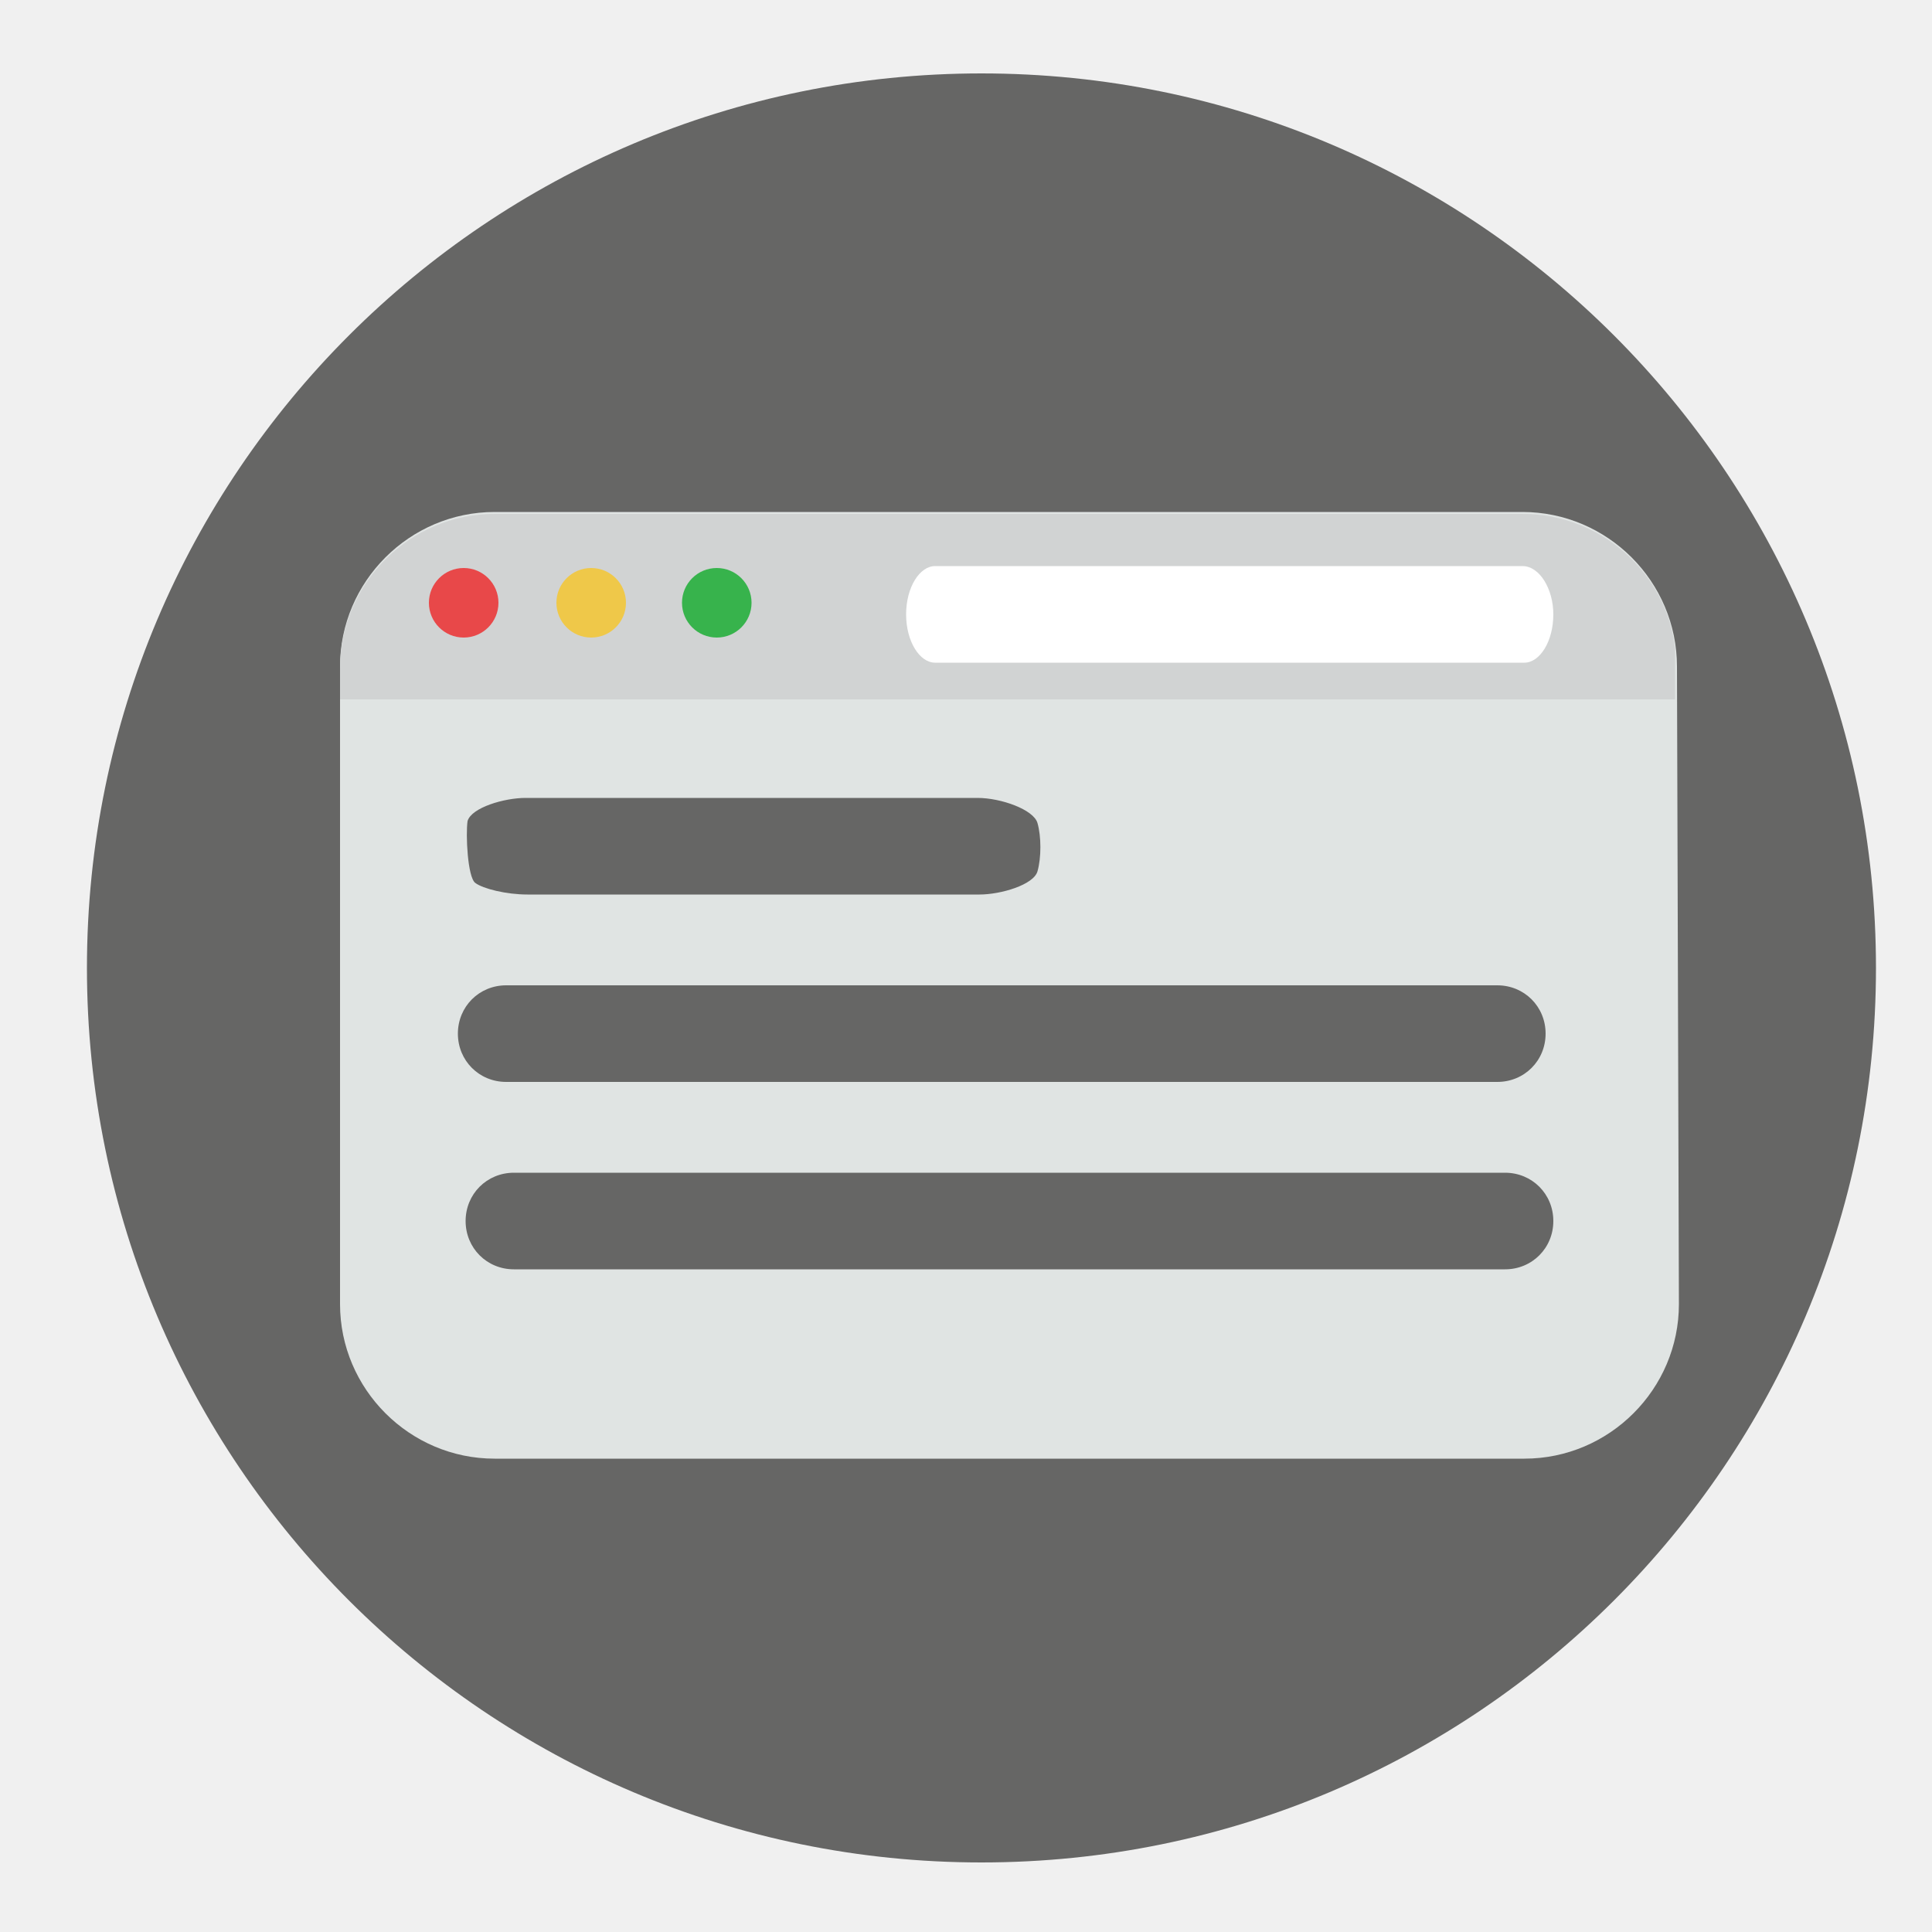
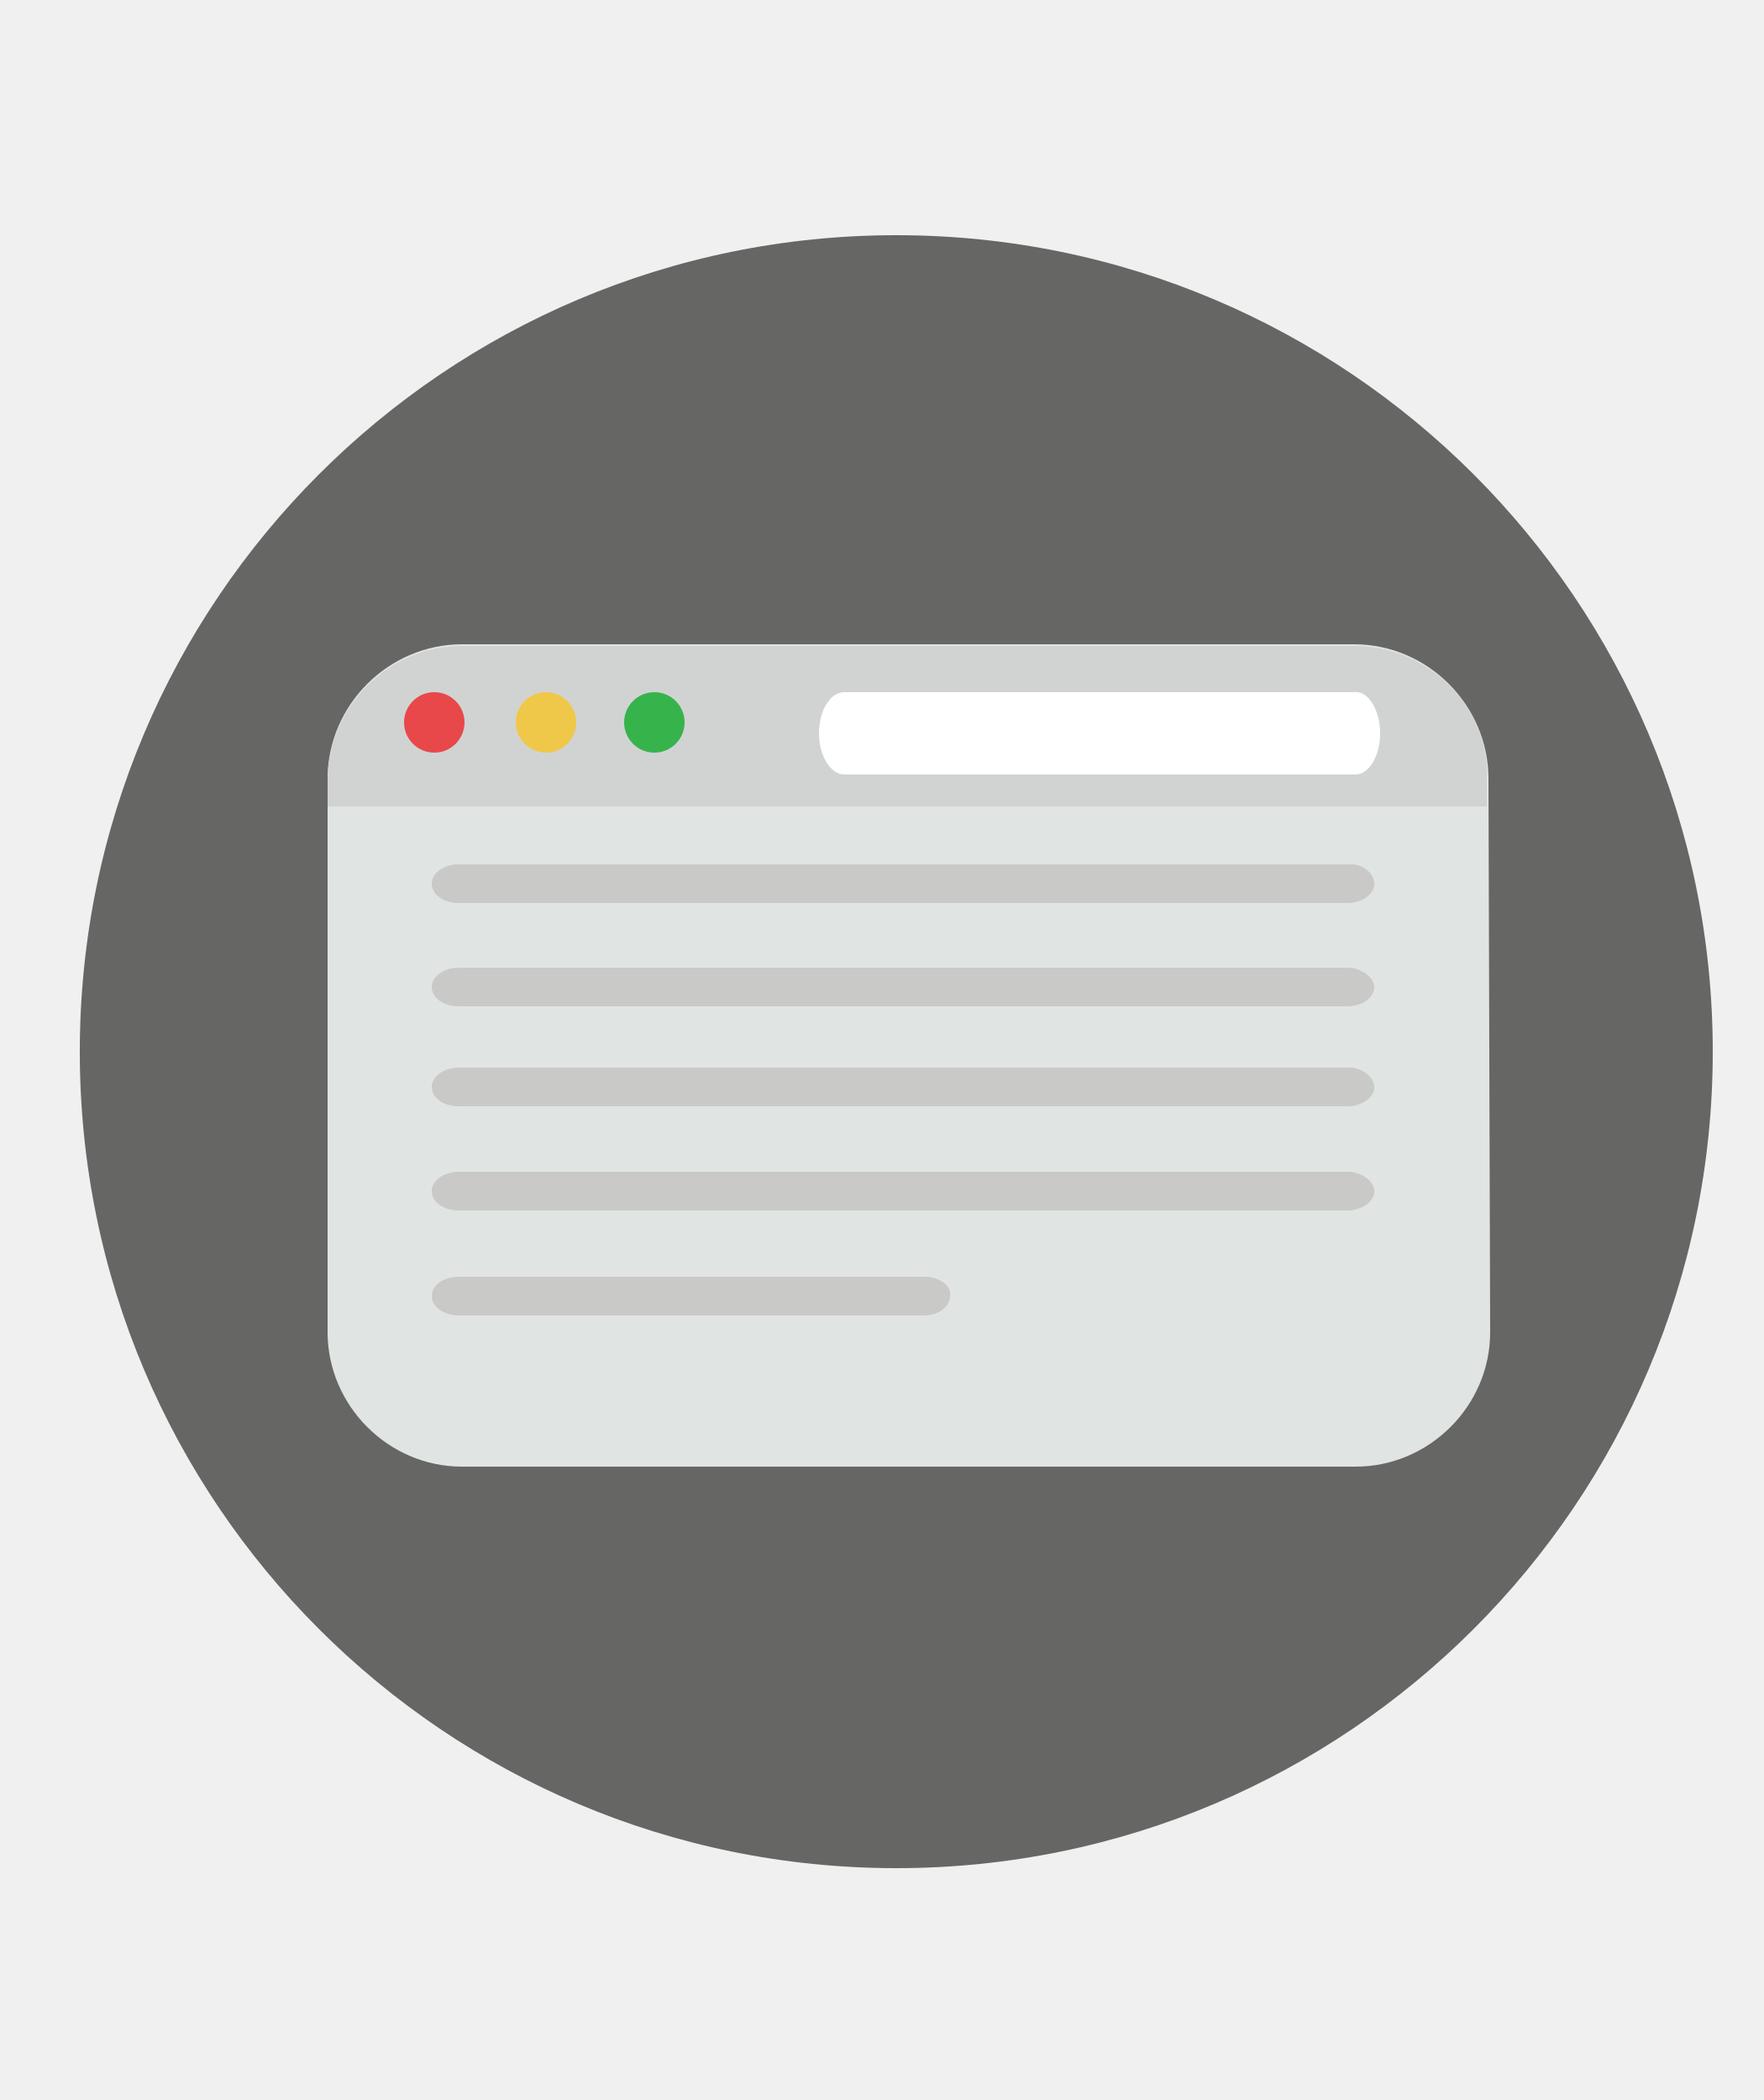
- <svg xmlns="http://www.w3.org/2000/svg" version="1.1" id="Layer_1" x="0px" y="0px" viewBox="0 0 100 100" enable-background="new 0 0 100 100" xml:space="preserve">
-   <g id="Layer_6">
-     <g>
-       <g>
-         <g>
-           <g>
-             <g>
-               <circle fill="#666665" cx="50.8" cy="50.1" r="46.3" />
-             </g>
-           </g>
-         </g>
-       </g>
-       <g>
-         <g>
-           <g>
-             <path fill="#E0E4E3" d="M86.8,34.5c0-4.4-3.6-8-8-8H25.6c-4.4,0-8,3.6-8,8v33c0,4.4,3.6,8,8,8h53.3c4.4,0,8-3.6,8-8L86.8,34.5       L86.8,34.5z" />
-           </g>
-           <g>
-             <g>
-               <g>
-                 <path fill="#D1D3D3" d="M86.7,33.6c-0.4-3.9-3.8-7-7.9-7H25.6c-4.4,0-8,3.6-8,8v1.6h69.1V33.6z" />
-               </g>
-             </g>
-             <g>
-               <circle fill="#E84849" cx="24" cy="31.2" r="1.8" />
-             </g>
-             <g>
-               <circle fill="#EFC849" cx="30.6" cy="31.2" r="1.8" />
-             </g>
-             <g>
-               <circle fill="#37B34C" cx="37.1" cy="31.2" r="1.8" />
-             </g>
-           </g>
-         </g>
-       </g>
-     </g>
-   </g>
-   <g>
-     <path fill="#666665" d="M53.7,42.6c0.2,0.7,0.2,1.8,0,2.5s-1.9,1.2-3,1.2H27.3c-1.1,0-2.3-0.3-2.7-0.6c-0.4-0.3-0.5-2.5-0.4-3.2   c0.2-0.7,1.9-1.2,3-1.2h23.4C51.8,41.3,53.5,41.9,53.7,42.6z" />
-   </g>
-   <path fill="#666665" d="M80,53.5c0,1.4-1.1,2.5-2.5,2.5H26.2c-1.4,0-2.5-1.1-2.5-2.5l0,0c0-1.4,1.1-2.5,2.5-2.5h51.3  C78.9,51,80,52.1,80,53.5L80,53.5z" />
-   <path fill="#666665" d="M80.4,63.2c0,1.4-1.1,2.5-2.5,2.5H26.6c-1.4,0-2.5-1.1-2.5-2.5l0,0c0-1.4,1.1-2.5,2.5-2.5h51.3  C79.3,60.7,80.4,61.8,80.4,63.2L80.4,63.2z" />
-   <path fill="#FFFFFF" d="M80.4,31.8c0,1.4-0.7,2.5-1.5,2.5H48.4c-0.8,0-1.5-1.1-1.5-2.5l0,0c0-1.4,0.7-2.5,1.5-2.5h30.4  C79.7,29.3,80.4,30.5,80.4,31.8L80.4,31.8z" />
+ <svg xmlns="http://www.w3.org/2000/svg" version="1.1" id="Layer_1" x="0px" y="0px" viewBox="0 0 210 250" enable-background="new 0 0 210 250" xml:space="preserve">
+   <circle fill="#666665" cx="106.7" cy="125.2" r="97.2" />
+   <path fill="#E0E4E3" d="M177.2,92.7c0-8.7-7.2-16-16-16H55c-8.7,0-16,7.2-16,16v65.9c0,8.7,7.2,16,16,16h106.4c8.7,0,16-7.2,16-16  L177.2,92.7L177.2,92.7z" />
+   <path fill="#D1D3D3" d="M177,90.9c-0.8-7.8-7.6-14-15.8-14H55c-8.7,0-16,7.2-16,16V96h138V90.9z" />
+   <circle fill="#E84849" cx="51.7" cy="86" r="3.6" />
+   <circle fill="#EFC849" cx="65" cy="86" r="3.6" />
+   <circle fill="#37B34C" cx="77.9" cy="86" r="3.6" />
+   <path fill="#FFFFFF" d="M164.3,87.3c0,2.8-1.4,4.9-2.9,4.9h-60.9c-1.6,0-3-2.2-3-4.9l0,0c0-2.8,1.4-4.9,3-4.9h60.7  C163,82.2,164.3,84.7,164.3,87.3L164.3,87.3z" />
+   <path fill="#C9C9C8" d="M110,152H54.6c-1.8,0-3.2,1-3.2,2.3s1.5,2.3,3.2,2.3h55.3c1.8,0,3.2-1,3.2-2.3C113.3,153,111.8,152,110,152z  " />
+   <path fill="#C9C9C8" d="M163.6,105.2c0,1.3-1.5,2.3-3.2,2.3H54.6c-1.8,0-3.2-1-3.2-2.3l0,0c0-1.3,1.5-2.3,3.2-2.3h106.1  C162.1,102.8,163.6,103.9,163.6,105.2L163.6,105.2z" />
+   <path fill="#C9C9C8" d="M163.6,117.5c0,1.3-1.5,2.3-3.2,2.3H54.6c-1.8,0-3.2-1-3.2-2.3l0,0c0-1.3,1.5-2.3,3.2-2.3h106.1  C162.1,115.3,163.6,116.4,163.6,117.5L163.6,117.5z" />
+   <path fill="#C9C9C8" d="M163.6,129.4c0,1.3-1.5,2.3-3.2,2.3H54.6c-1.8,0-3.2-1-3.2-2.3l0,0c0-1.3,1.5-2.3,3.2-2.3h106.1  C162.1,127.1,163.6,128.2,163.6,129.4L163.6,129.4z" />
+   <path fill="#C9C9C8" d="M163.6,141.8c0,1.3-1.5,2.3-3.2,2.3H54.6c-1.8,0-3.2-1-3.2-2.3l0,0c0-1.3,1.5-2.3,3.2-2.3h106.1  C162.1,139.6,163.6,140.6,163.6,141.8L163.6,141.8z" />
</svg>
